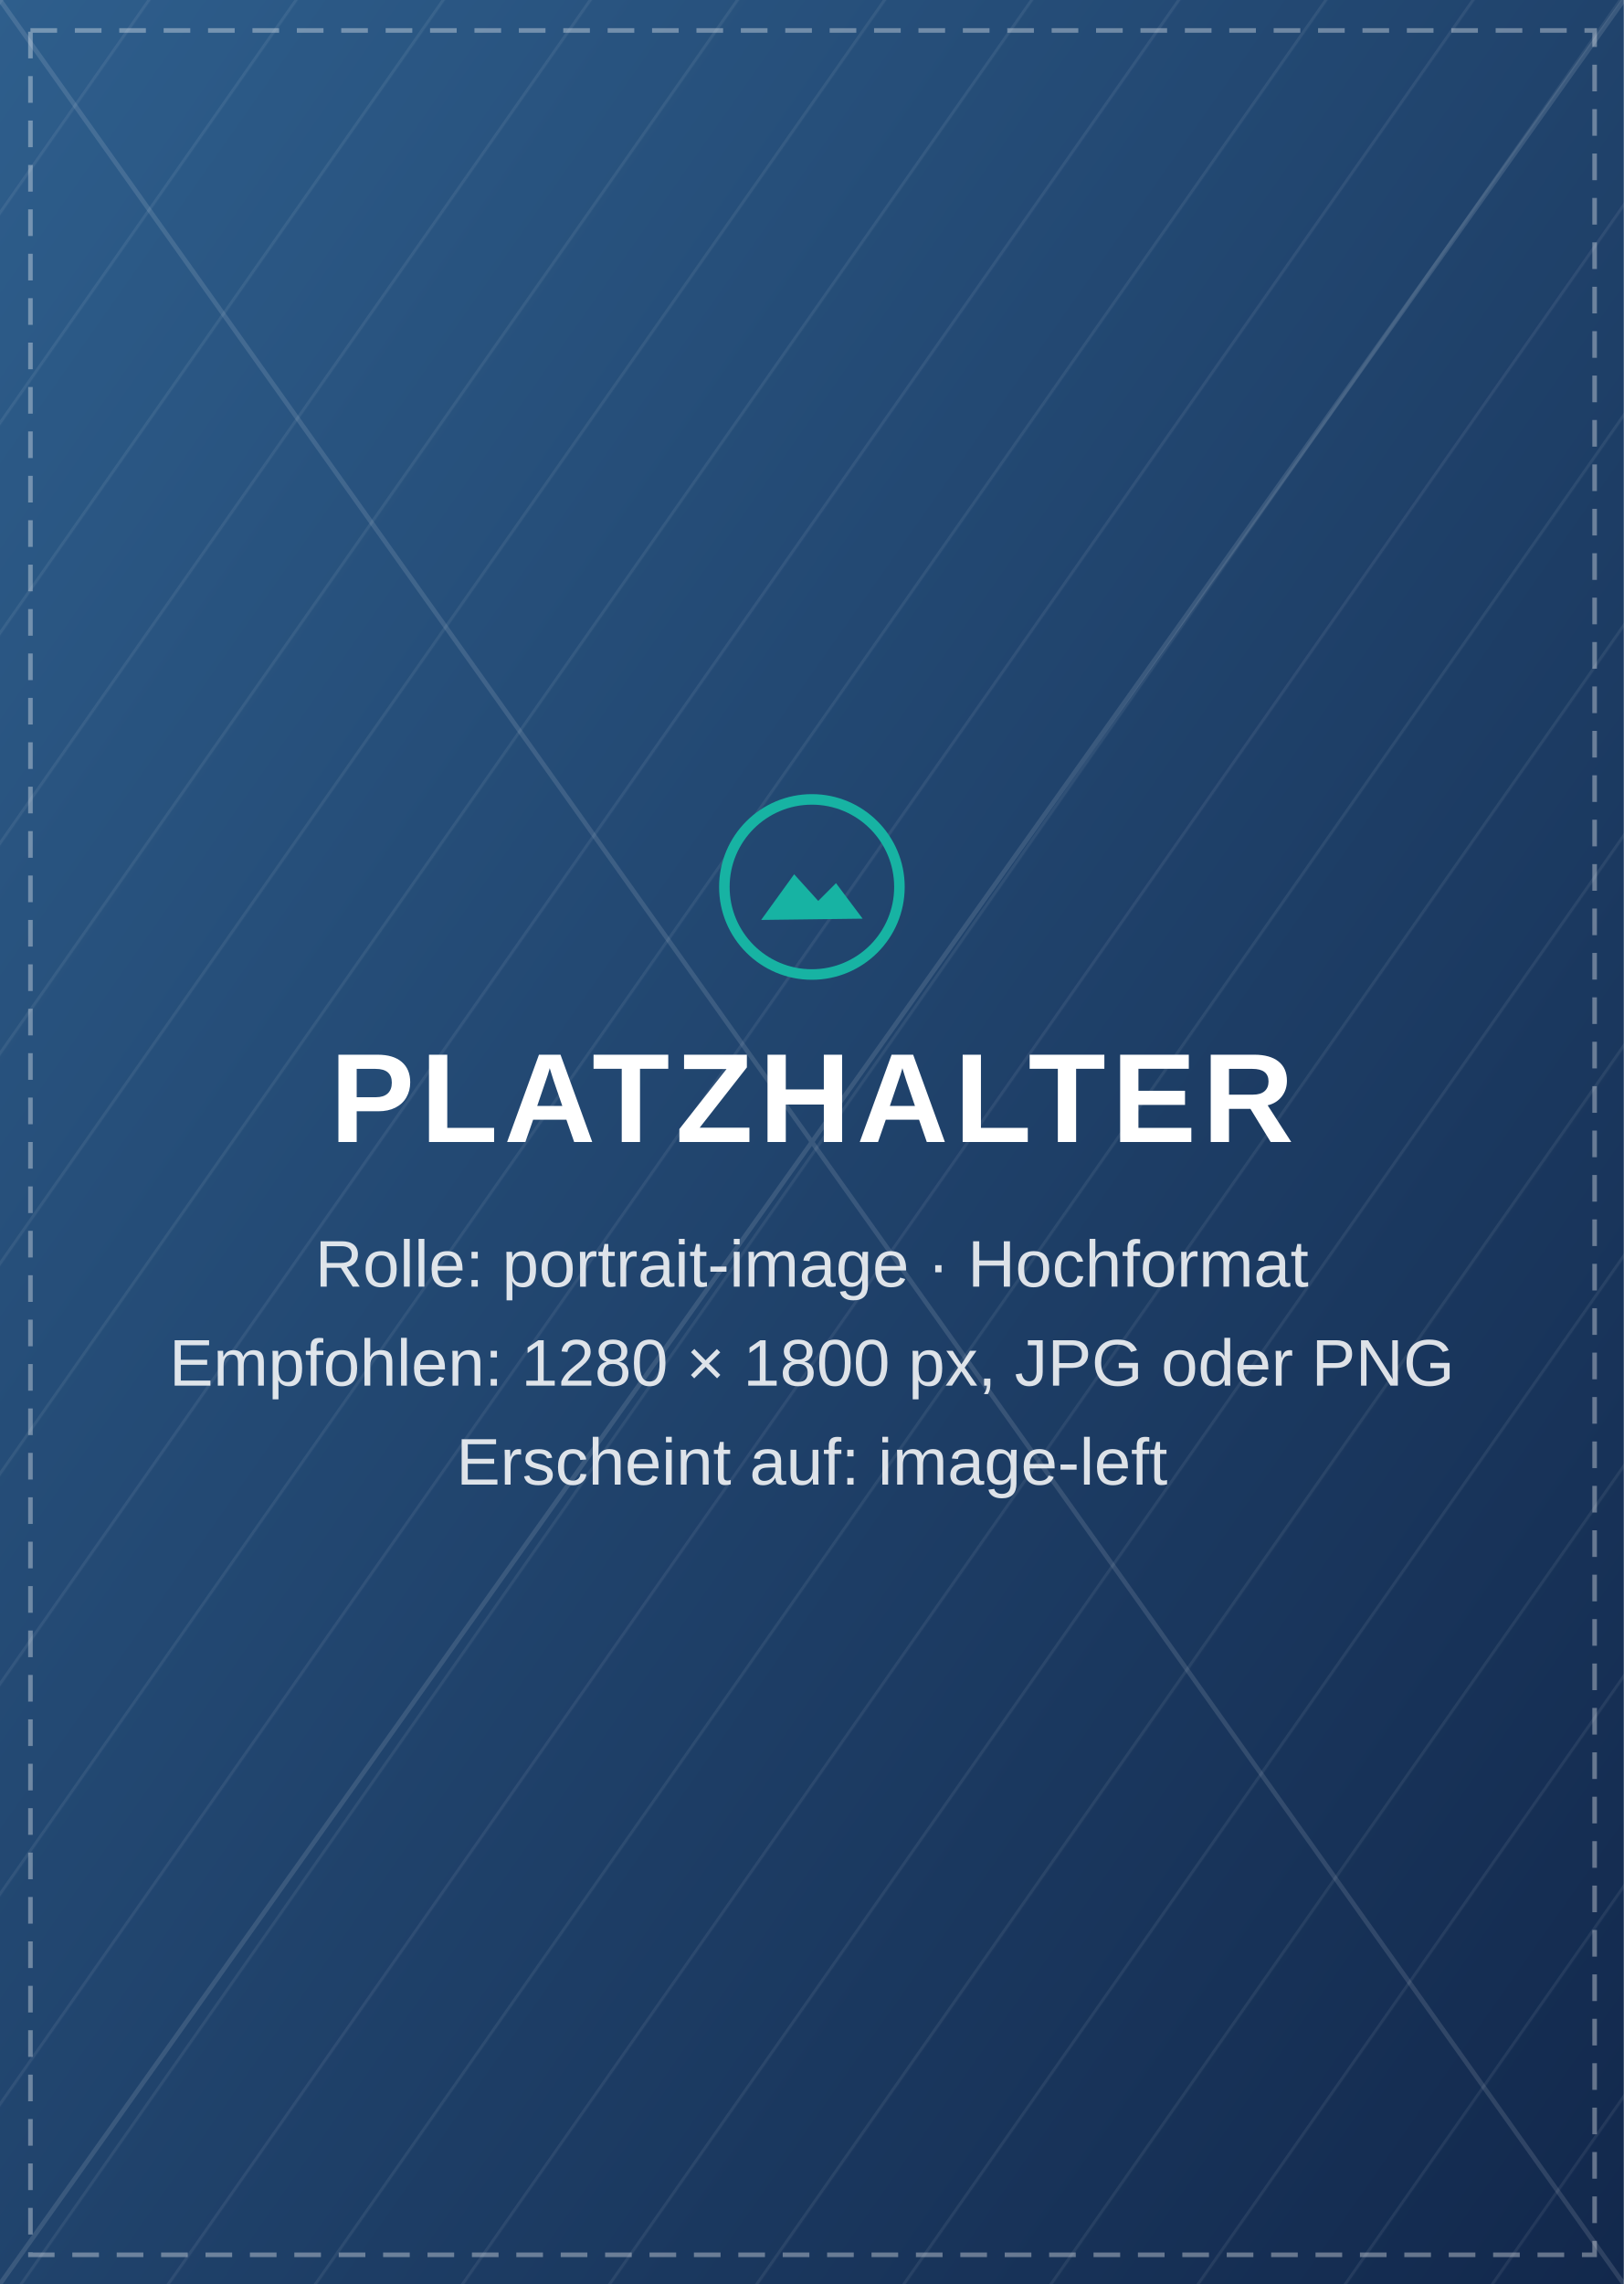
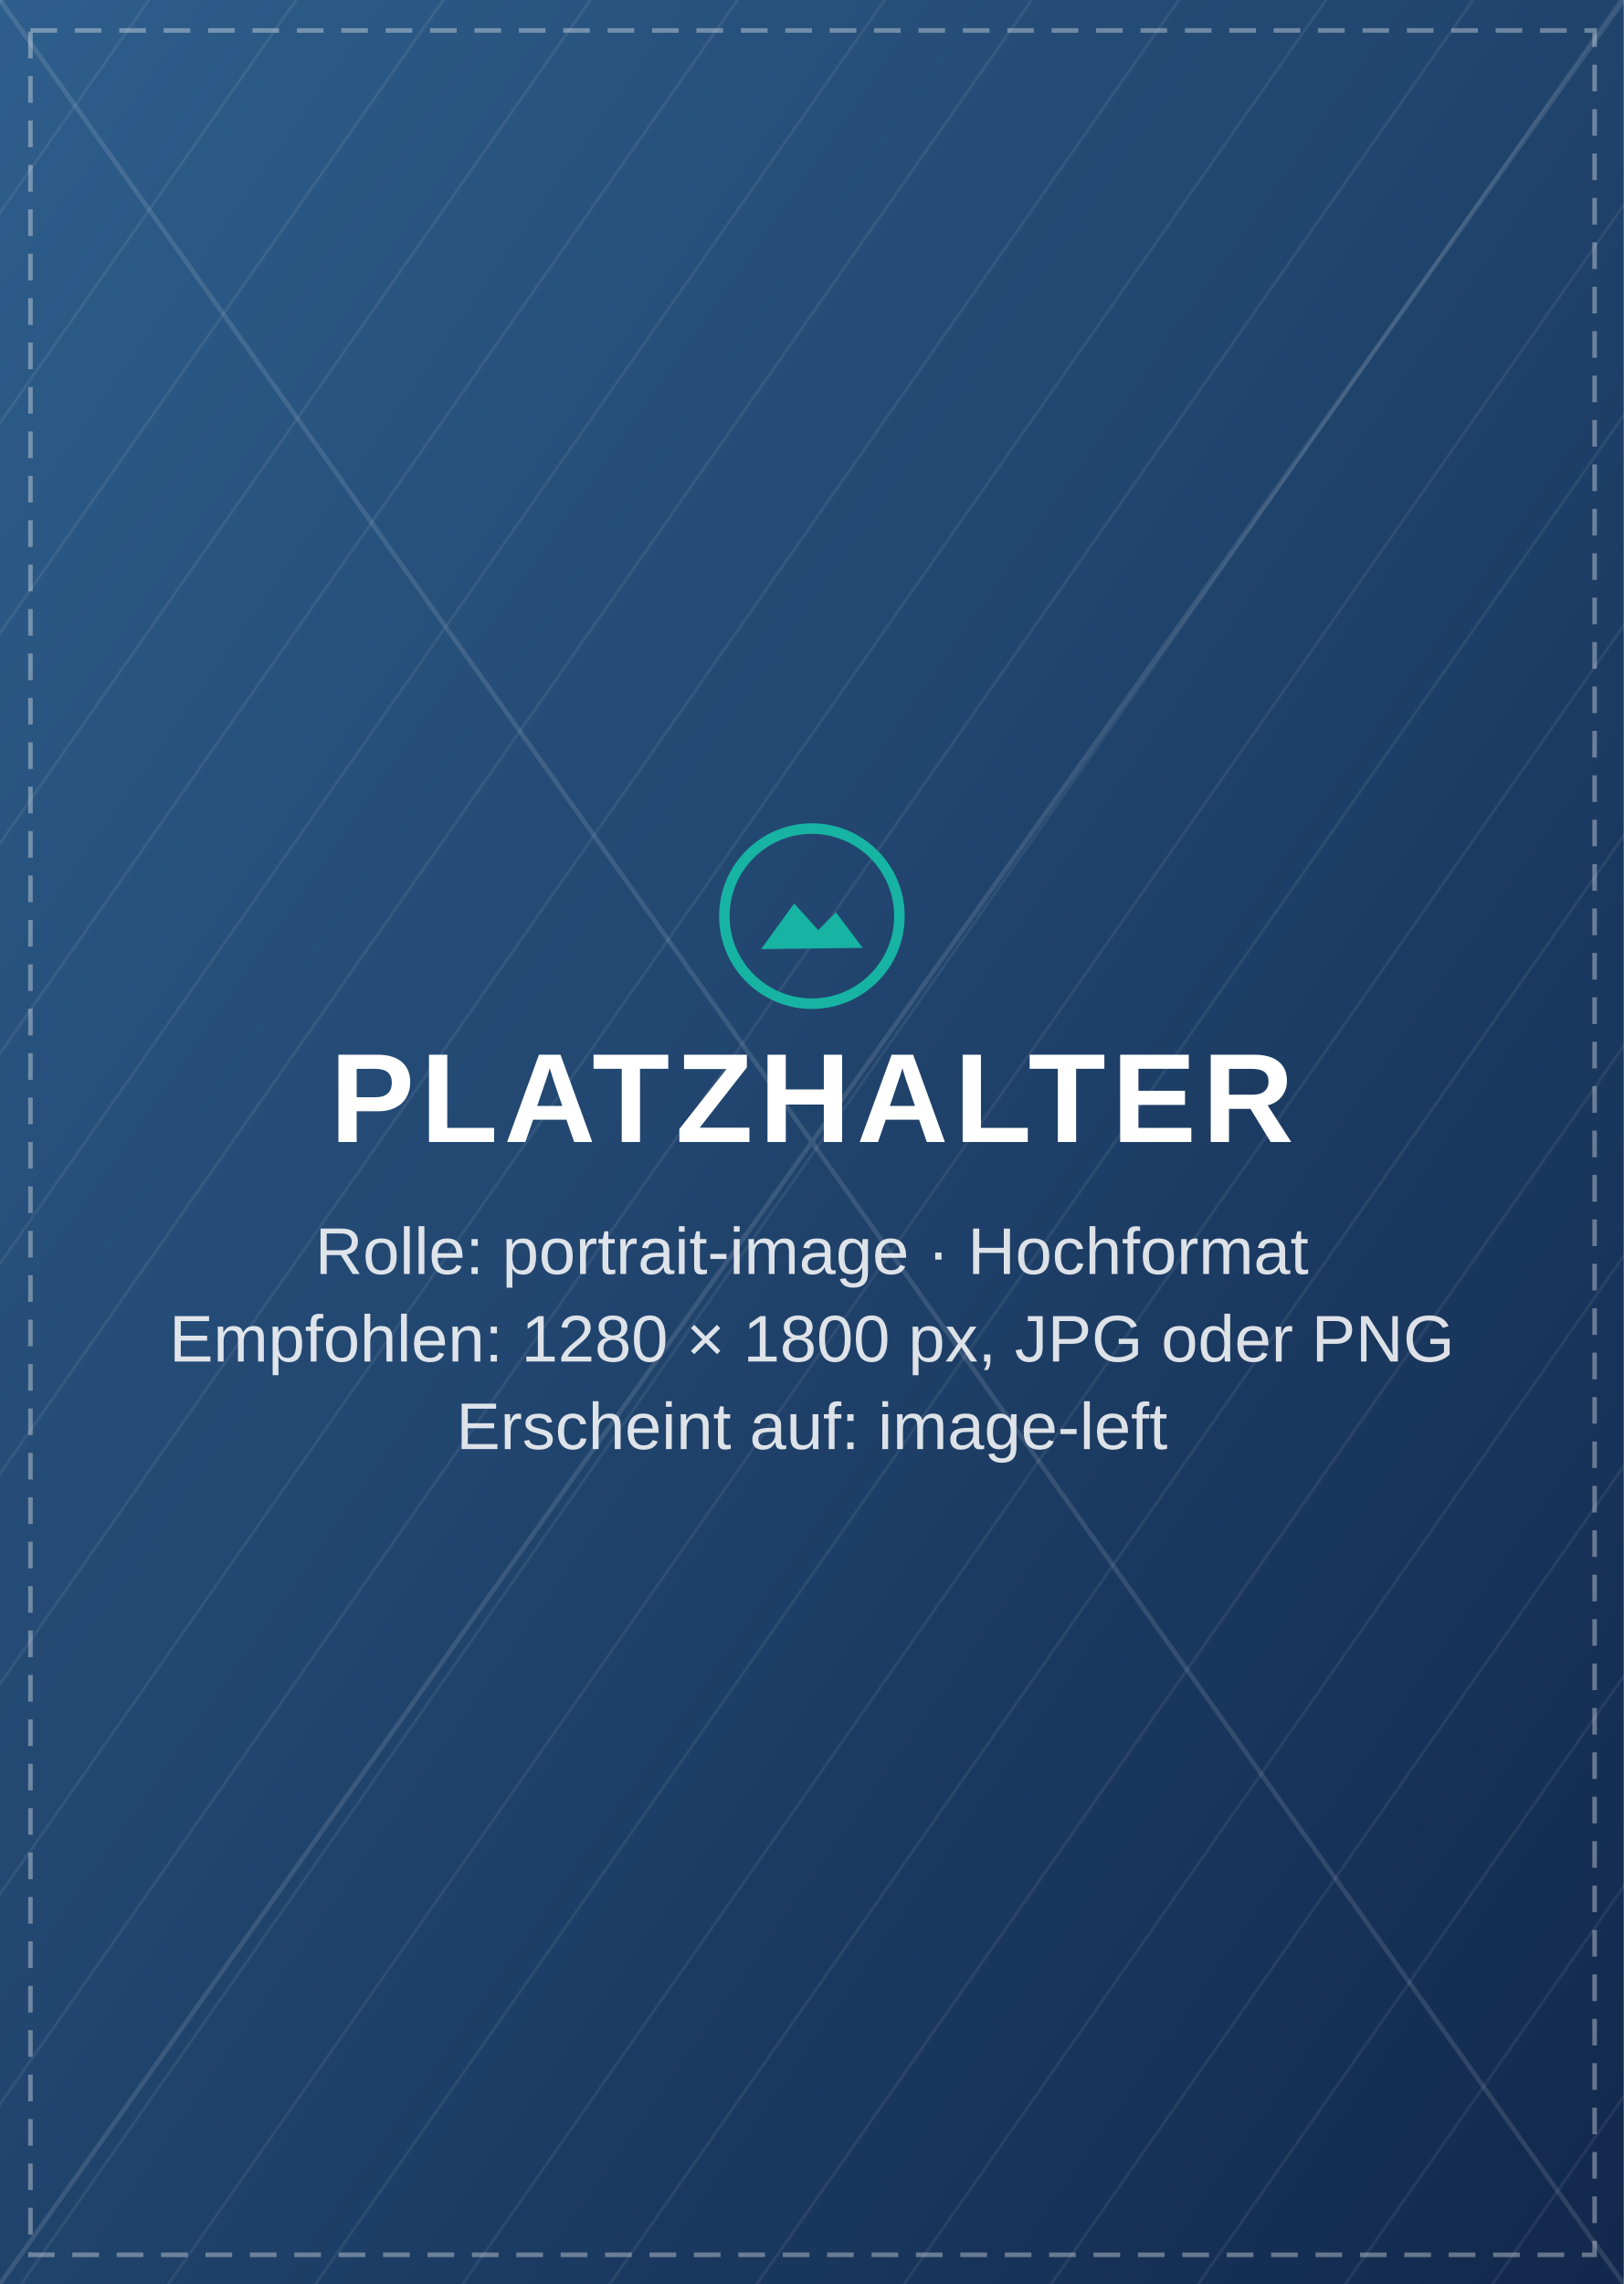
<svg xmlns="http://www.w3.org/2000/svg" width="1280" height="1800" viewBox="0 0 1280 1800">
  <defs>
    <linearGradient id="g" x1="0" y1="0" x2="1" y2="1">
      <stop offset="0" stop-color="#2E5E8C" />
      <stop offset="1" stop-color="#12284C" />
    </linearGradient>
    <pattern id="p" width="95" height="95" patternUnits="userSpaceOnUse" patternTransform="rotate(35)">
      <rect width="2.4" height="95" fill="#FFFFFF" fill-opacity=".07" />
    </pattern>
  </defs>
  <rect width="1280" height="1800" fill="url(#g)" />
  <rect width="1280" height="1800" fill="url(#p)" />
  <path d="M0 0 L1280 1800 M1280 0 L0 1800" stroke="#FFFFFF" stroke-opacity=".12" stroke-width="3.6" />
  <rect x="24" y="24" width="1233" height="1753" fill="none" stroke="#FFFFFF" stroke-opacity=".35" stroke-width="3.6" stroke-dasharray="21 14" />
-   <circle cx="640.0" cy="699" r="69" fill="none" stroke="#17B3A3" stroke-width="8.3" />
-   <path d="M600 725 l26 -36 l19 21 l14 -14 l21 28 z" fill="#17B3A3" />
+   <circle cx="640.0" cy="722" r="69" fill="none" stroke="#17B3A3" stroke-width="8.3" />
+   <path d="M600 748 l26 -36 l19 21 l14 -14 l21 28 z" fill="#17B3A3" />
  <text x="640.0" y="900" text-anchor="middle" font-family="Arial, Helvetica, sans-serif" font-size="100" font-weight="700" letter-spacing="4.7" fill="#FFFFFF">PLATZHALTER</text>
-   <text x="640.0" y="1014" text-anchor="middle" font-family="Arial, Helvetica, sans-serif" font-size="52" fill="#FFFFFF" fill-opacity=".85">Rolle: portrait-image · Hochformat</text>
-   <text x="640.0" y="1092" text-anchor="middle" font-family="Arial, Helvetica, sans-serif" font-size="52" fill="#FFFFFF" fill-opacity=".85">Empfohlen: 1280 × 1800 px, JPG oder PNG</text>
-   <text x="640.0" y="1170" text-anchor="middle" font-family="Arial, Helvetica, sans-serif" font-size="52" fill="#FFFFFF" fill-opacity=".85">Erscheint auf: image-left</text>
+   <text x="640.0" y="1004" text-anchor="middle" font-family="Arial, Helvetica, sans-serif" font-size="52" fill="#FFFFFF" fill-opacity=".85">Rolle: portrait-image · Hochformat</text>
+   <text x="640.0" y="1073" text-anchor="middle" font-family="Arial, Helvetica, sans-serif" font-size="52" fill="#FFFFFF" fill-opacity=".85">Empfohlen: 1280 × 1800 px, JPG oder PNG</text>
+   <text x="640.0" y="1142" text-anchor="middle" font-family="Arial, Helvetica, sans-serif" font-size="52" fill="#FFFFFF" fill-opacity=".85">Erscheint auf: image-left</text>
</svg>
